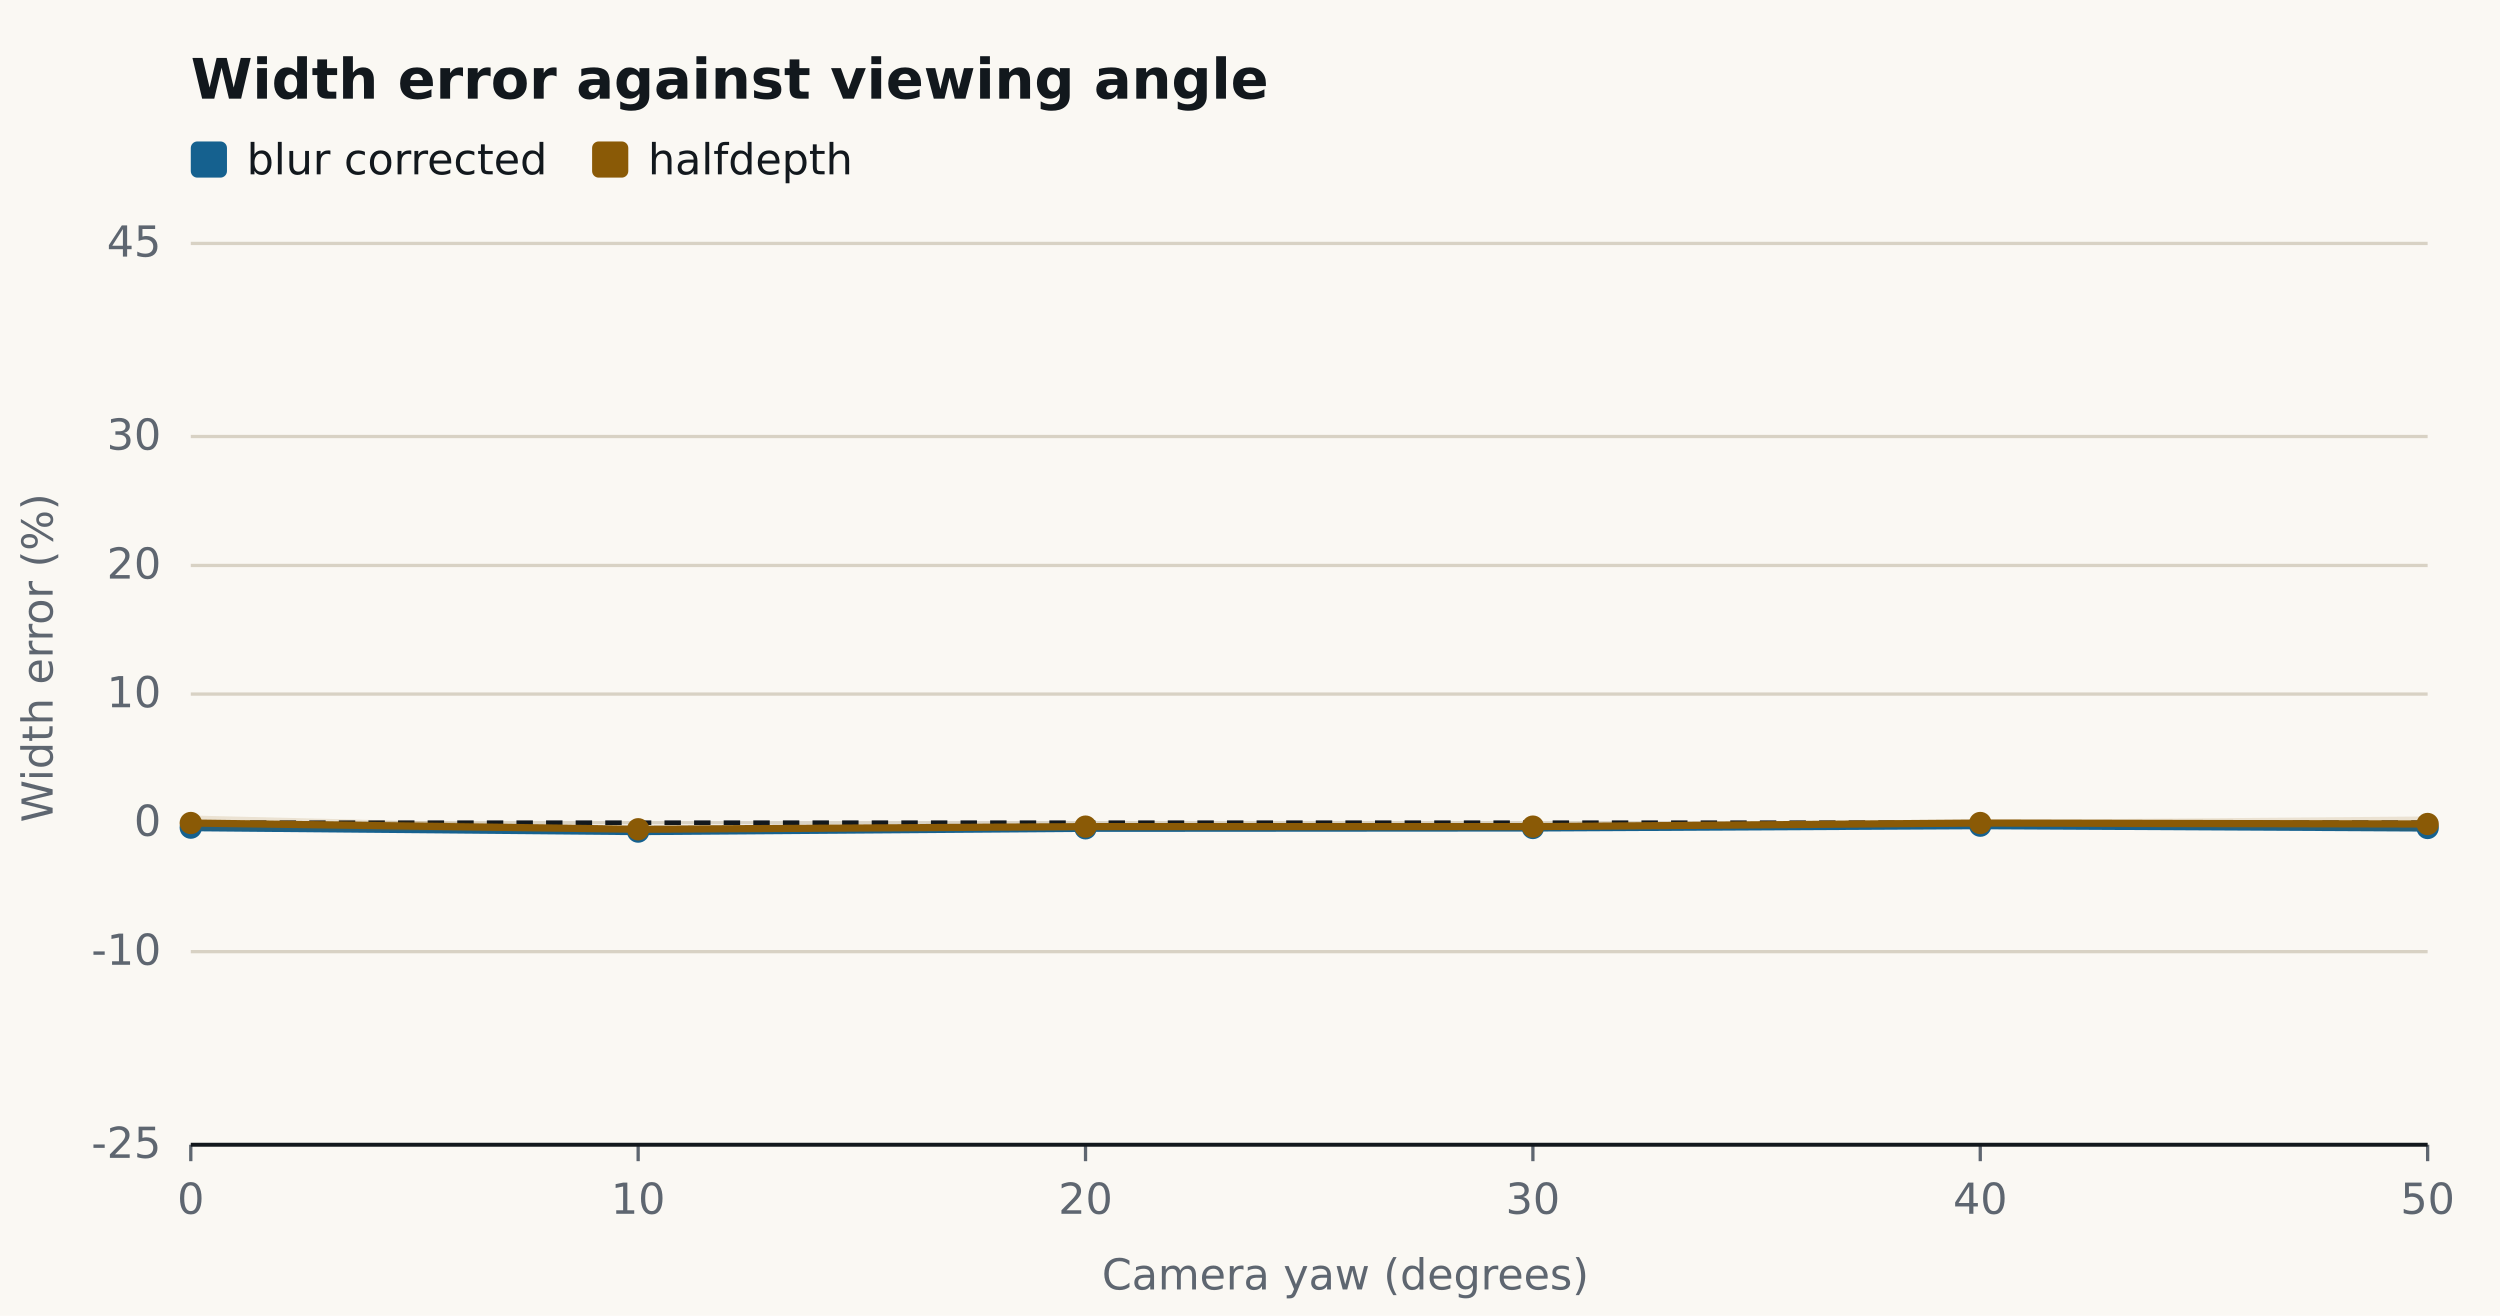
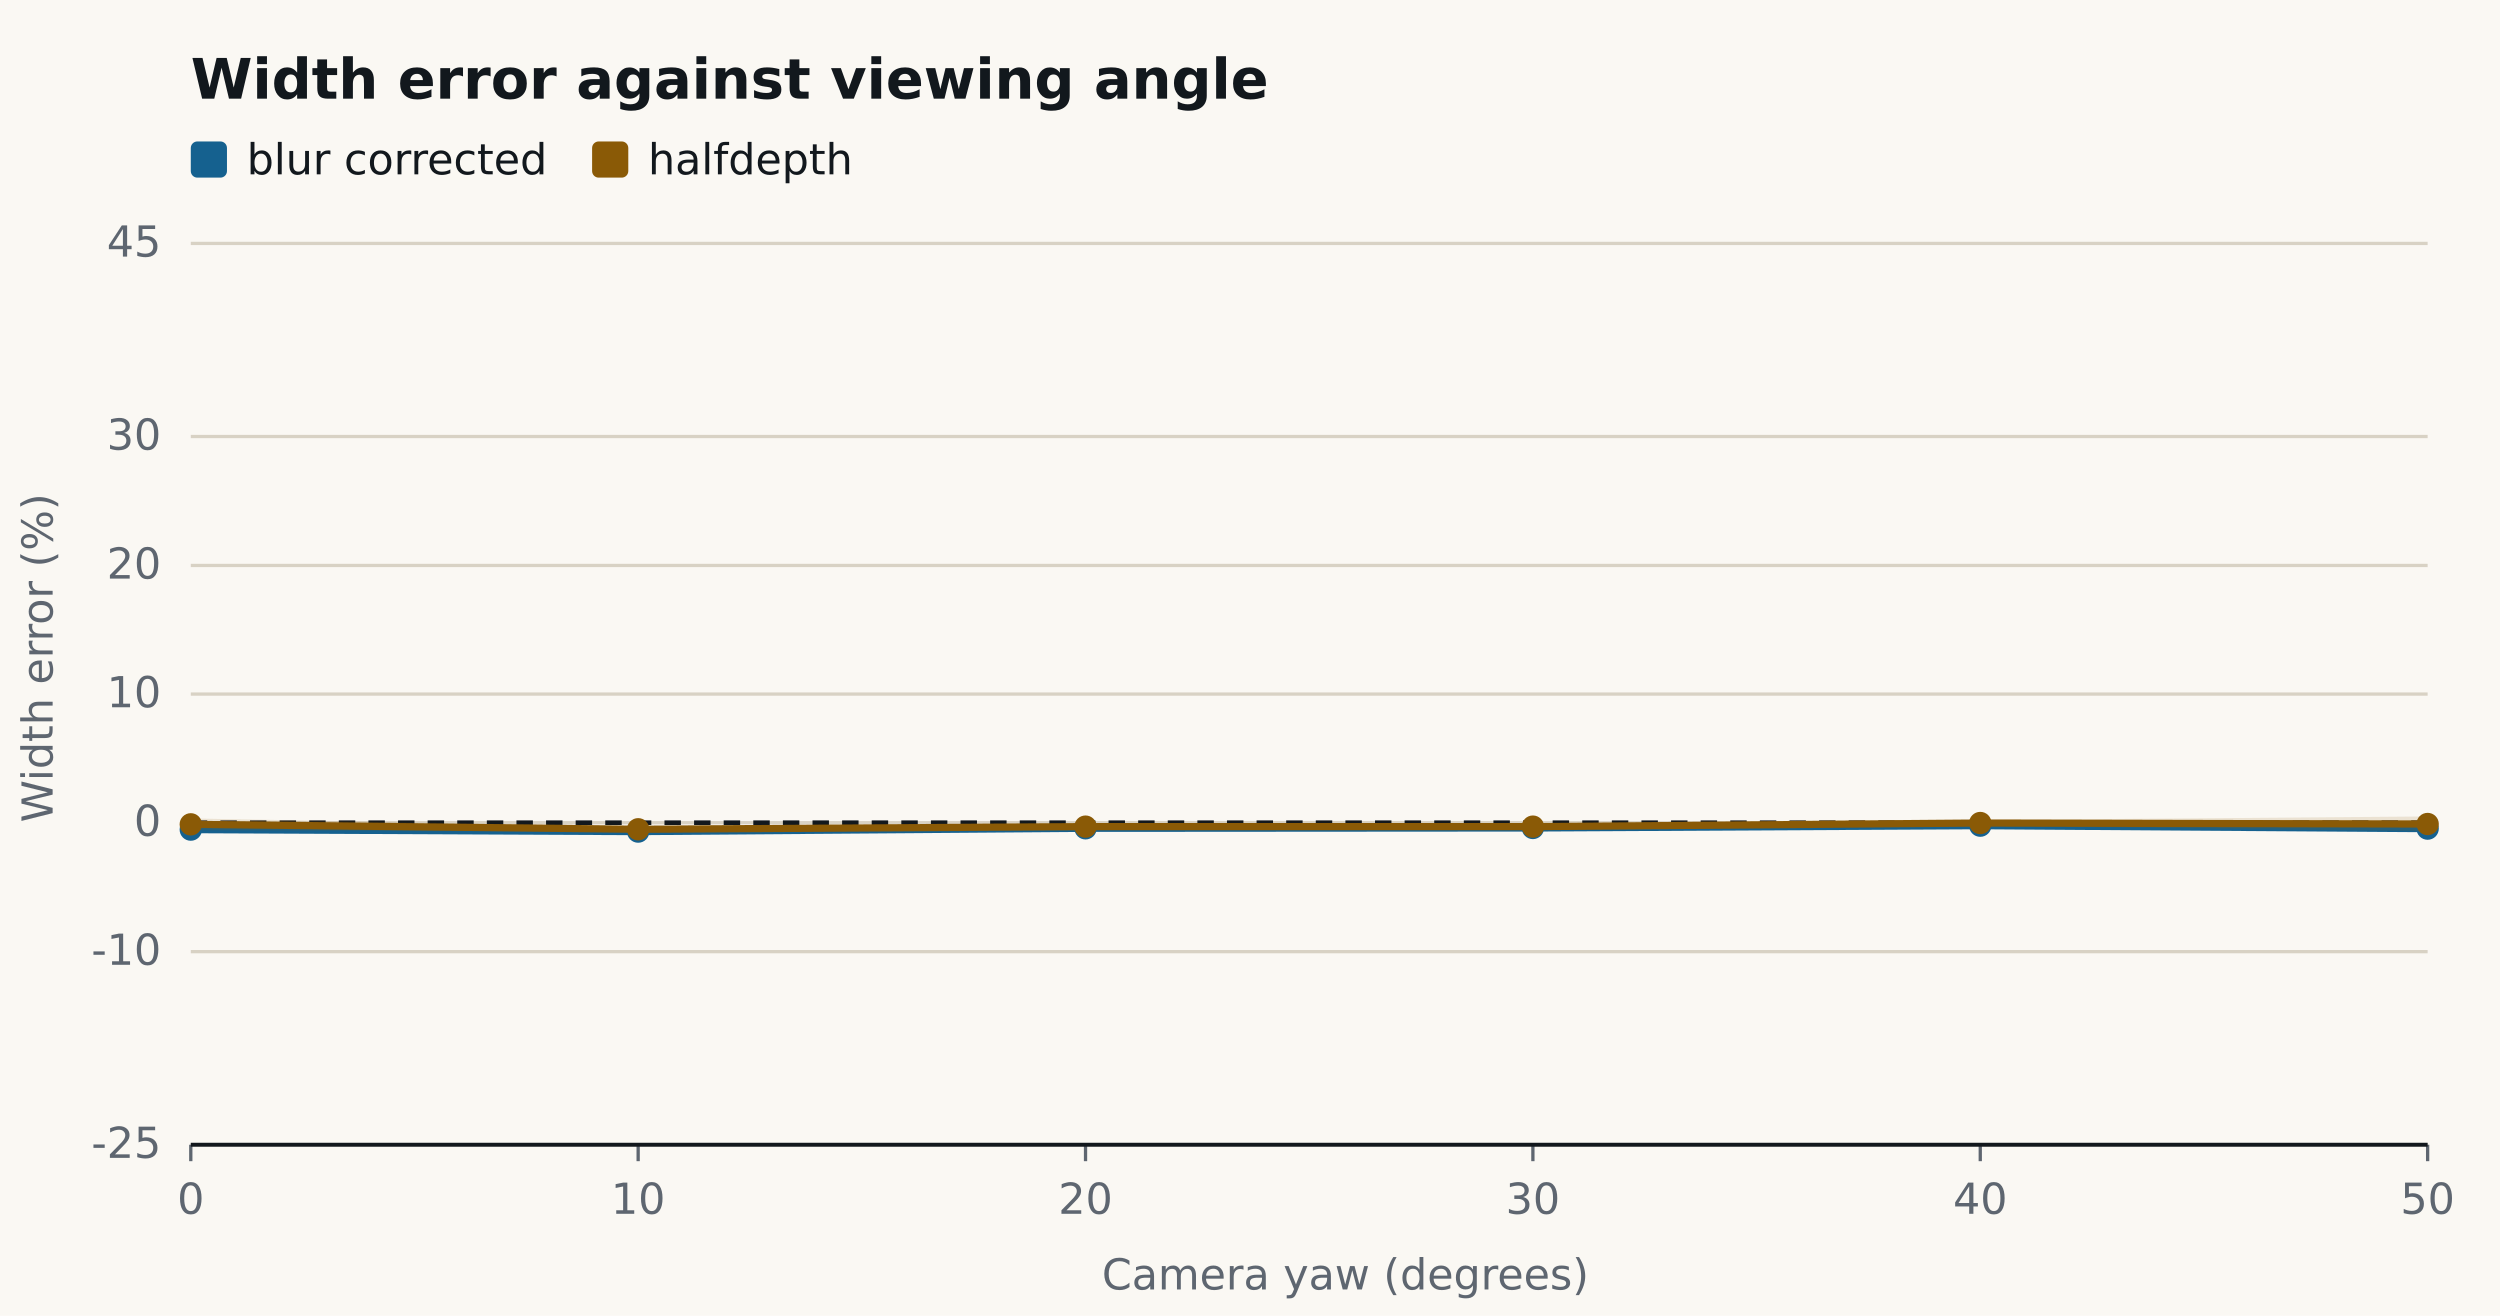
<svg xmlns="http://www.w3.org/2000/svg" viewBox="0 0 760 400" width="760" height="400" role="img">
  <rect width="760" height="400" fill="#FAF8F3" />
  <text x="58" y="30" font-family="Barlow, 'DejaVu Sans', system-ui, sans-serif" font-size="17" font-weight="600" fill="#12181D">Width error against viewing angle</text>
  <line x1="58.0" y1="348.0" x2="738.0" y2="348.0" stroke="#D8D2C4" stroke-width="1" />
  <text x="49.0" y="352.0" text-anchor="end" font-family="Barlow, 'DejaVu Sans', system-ui, sans-serif" font-size="13" fill="#5E6670">-25</text>
  <line x1="58.0" y1="289.3" x2="738.0" y2="289.3" stroke="#D8D2C4" stroke-width="1" />
  <text x="49.0" y="293.3" text-anchor="end" font-family="Barlow, 'DejaVu Sans', system-ui, sans-serif" font-size="13" fill="#5E6670">-10</text>
  <line x1="58.0" y1="250.1" x2="738.0" y2="250.1" stroke="#D8D2C4" stroke-width="1" />
  <text x="49.0" y="254.1" text-anchor="end" font-family="Barlow, 'DejaVu Sans', system-ui, sans-serif" font-size="13" fill="#5E6670">0</text>
  <line x1="58.0" y1="211.0" x2="738.0" y2="211.0" stroke="#D8D2C4" stroke-width="1" />
  <text x="49.0" y="215.0" text-anchor="end" font-family="Barlow, 'DejaVu Sans', system-ui, sans-serif" font-size="13" fill="#5E6670">10</text>
  <line x1="58.0" y1="171.9" x2="738.0" y2="171.9" stroke="#D8D2C4" stroke-width="1" />
  <text x="49.0" y="175.9" text-anchor="end" font-family="Barlow, 'DejaVu Sans', system-ui, sans-serif" font-size="13" fill="#5E6670">20</text>
  <line x1="58.0" y1="132.7" x2="738.0" y2="132.7" stroke="#D8D2C4" stroke-width="1" />
  <text x="49.0" y="136.7" text-anchor="end" font-family="Barlow, 'DejaVu Sans', system-ui, sans-serif" font-size="13" fill="#5E6670">30</text>
  <line x1="58.0" y1="74.0" x2="738.0" y2="74.0" stroke="#D8D2C4" stroke-width="1" />
  <text x="49.0" y="78.0" text-anchor="end" font-family="Barlow, 'DejaVu Sans', system-ui, sans-serif" font-size="13" fill="#5E6670">45</text>
  <line x1="58.0" y1="348.0" x2="58.0" y2="353.0" stroke="#5E6670" stroke-width="1" />
  <text x="58.0" y="369.0" text-anchor="middle" font-family="Barlow, 'DejaVu Sans', system-ui, sans-serif" font-size="13" fill="#5E6670">0</text>
  <line x1="194.0" y1="348.0" x2="194.0" y2="353.0" stroke="#5E6670" stroke-width="1" />
  <text x="194.0" y="369.0" text-anchor="middle" font-family="Barlow, 'DejaVu Sans', system-ui, sans-serif" font-size="13" fill="#5E6670">10</text>
  <line x1="330.0" y1="348.0" x2="330.0" y2="353.0" stroke="#5E6670" stroke-width="1" />
  <text x="330.0" y="369.0" text-anchor="middle" font-family="Barlow, 'DejaVu Sans', system-ui, sans-serif" font-size="13" fill="#5E6670">20</text>
  <line x1="466.0" y1="348.0" x2="466.0" y2="353.0" stroke="#5E6670" stroke-width="1" />
  <text x="466.0" y="369.0" text-anchor="middle" font-family="Barlow, 'DejaVu Sans', system-ui, sans-serif" font-size="13" fill="#5E6670">30</text>
  <line x1="602.0" y1="348.0" x2="602.0" y2="353.0" stroke="#5E6670" stroke-width="1" />
  <text x="602.0" y="369.0" text-anchor="middle" font-family="Barlow, 'DejaVu Sans', system-ui, sans-serif" font-size="13" fill="#5E6670">40</text>
  <line x1="738.0" y1="348.0" x2="738.0" y2="353.0" stroke="#5E6670" stroke-width="1" />
  <text x="738.0" y="369.0" text-anchor="middle" font-family="Barlow, 'DejaVu Sans', system-ui, sans-serif" font-size="13" fill="#5E6670">50</text>
  <line x1="58.0" y1="250.1" x2="738.0" y2="250.1" stroke="#12181D" stroke-width="1.4" stroke-dasharray="5 4" />
-   <polygon points="58.0,250.7 194.0,251.9 330.0,251.5 466.0,251.2 602.0,250.5 738.0,250.6 738.0,252.8 602.0,251.6 466.0,252.1 330.0,252.1 194.0,253.8 58.0,252.5" fill="#15618F" fill-opacity="0.14" />
-   <polyline points="58.0,251.6 194.0,252.8 330.0,251.8 466.0,251.7 602.0,251.0 738.0,251.7" fill="none" stroke="#15618F" stroke-width="2.2" stroke-linejoin="round" />
-   <circle cx="58.0" cy="251.6" r="3.4" fill="#15618F" />
+   <polygon points="58.0,251.2 194.0,251.9 330.0,251.5 466.0,251.2 602.0,250.5 738.0,251.1 738.0,252.8 602.0,251.6 466.0,252.1 330.0,252.1 194.0,253.8 58.0,253.2" fill="#15618F" fill-opacity="0.14" />
+   <polyline points="58.0,252.2 194.0,252.8 330.0,251.8 466.0,251.7 602.0,251.0 738.0,251.9" fill="none" stroke="#15618F" stroke-width="2.2" stroke-linejoin="round" />
+   <circle cx="58.0" cy="252.2" r="3.4" fill="#15618F" />
  <circle cx="194.0" cy="252.8" r="3.4" fill="#15618F" />
  <circle cx="330.0" cy="251.8" r="3.4" fill="#15618F" />
  <circle cx="466.0" cy="251.7" r="3.4" fill="#15618F" />
  <circle cx="602.0" cy="251.0" r="3.4" fill="#15618F" />
-   <circle cx="738.0" cy="251.7" r="3.4" fill="#15618F" />
-   <polygon points="58.0,247.9 194.0,251.3 330.0,250.6 466.0,250.8 602.0,249.3 738.0,248.2 738.0,252.7 602.0,251.1 466.0,251.8 330.0,251.9 194.0,252.9 58.0,252.4" fill="#8A5A06" fill-opacity="0.14" />
-   <polyline points="58.0,250.2 194.0,252.1 330.0,251.3 466.0,251.3 602.0,250.2 738.0,250.5" fill="none" stroke="#8A5A06" stroke-width="2.2" stroke-linejoin="round" />
-   <circle cx="58.0" cy="250.2" r="3.4" fill="#8A5A06" />
+   <circle cx="738.0" cy="251.9" r="3.4" fill="#15618F" />
+   <polygon points="58.0,248.8 194.0,251.3 330.0,250.6 466.0,250.8 602.0,249.3 738.0,248.2 738.0,252.7 602.0,251.1 466.0,251.8 330.0,251.9 194.0,252.9 58.0,252.4" fill="#8A5A06" fill-opacity="0.14" />
+   <polyline points="58.0,250.6 194.0,252.1 330.0,251.3 466.0,251.3 602.0,250.2 738.0,250.5" fill="none" stroke="#8A5A06" stroke-width="2.2" stroke-linejoin="round" />
+   <circle cx="58.0" cy="250.6" r="3.4" fill="#8A5A06" />
  <circle cx="194.0" cy="252.1" r="3.4" fill="#8A5A06" />
  <circle cx="330.0" cy="251.3" r="3.4" fill="#8A5A06" />
  <circle cx="466.0" cy="251.3" r="3.4" fill="#8A5A06" />
  <circle cx="602.0" cy="250.2" r="3.4" fill="#8A5A06" />
  <circle cx="738.0" cy="250.5" r="3.4" fill="#8A5A06" />
  <line x1="58.0" y1="348.0" x2="738.0" y2="348.0" stroke="#12181D" stroke-width="1.2" />
  <text x="409" y="392" text-anchor="middle" font-family="Barlow, 'DejaVu Sans', system-ui, sans-serif" font-size="13" fill="#5E6670">Camera yaw (degrees)</text>
  <text x="16" y="200" text-anchor="middle" font-family="Barlow, 'DejaVu Sans', system-ui, sans-serif" font-size="13" fill="#5E6670" transform="rotate(-90 16 200)">Width error (%)</text>
  <rect x="58" y="43" width="11" height="11" rx="2" fill="#15618F" />
  <text x="75" y="53" font-family="Barlow, 'DejaVu Sans', system-ui, sans-serif" font-size="13" fill="#12181D">blur corrected</text>
  <rect x="180" y="43" width="11" height="11" rx="2" fill="#8A5A06" />
  <text x="197" y="53" font-family="Barlow, 'DejaVu Sans', system-ui, sans-serif" font-size="13" fill="#12181D">halfdepth</text>
</svg>
